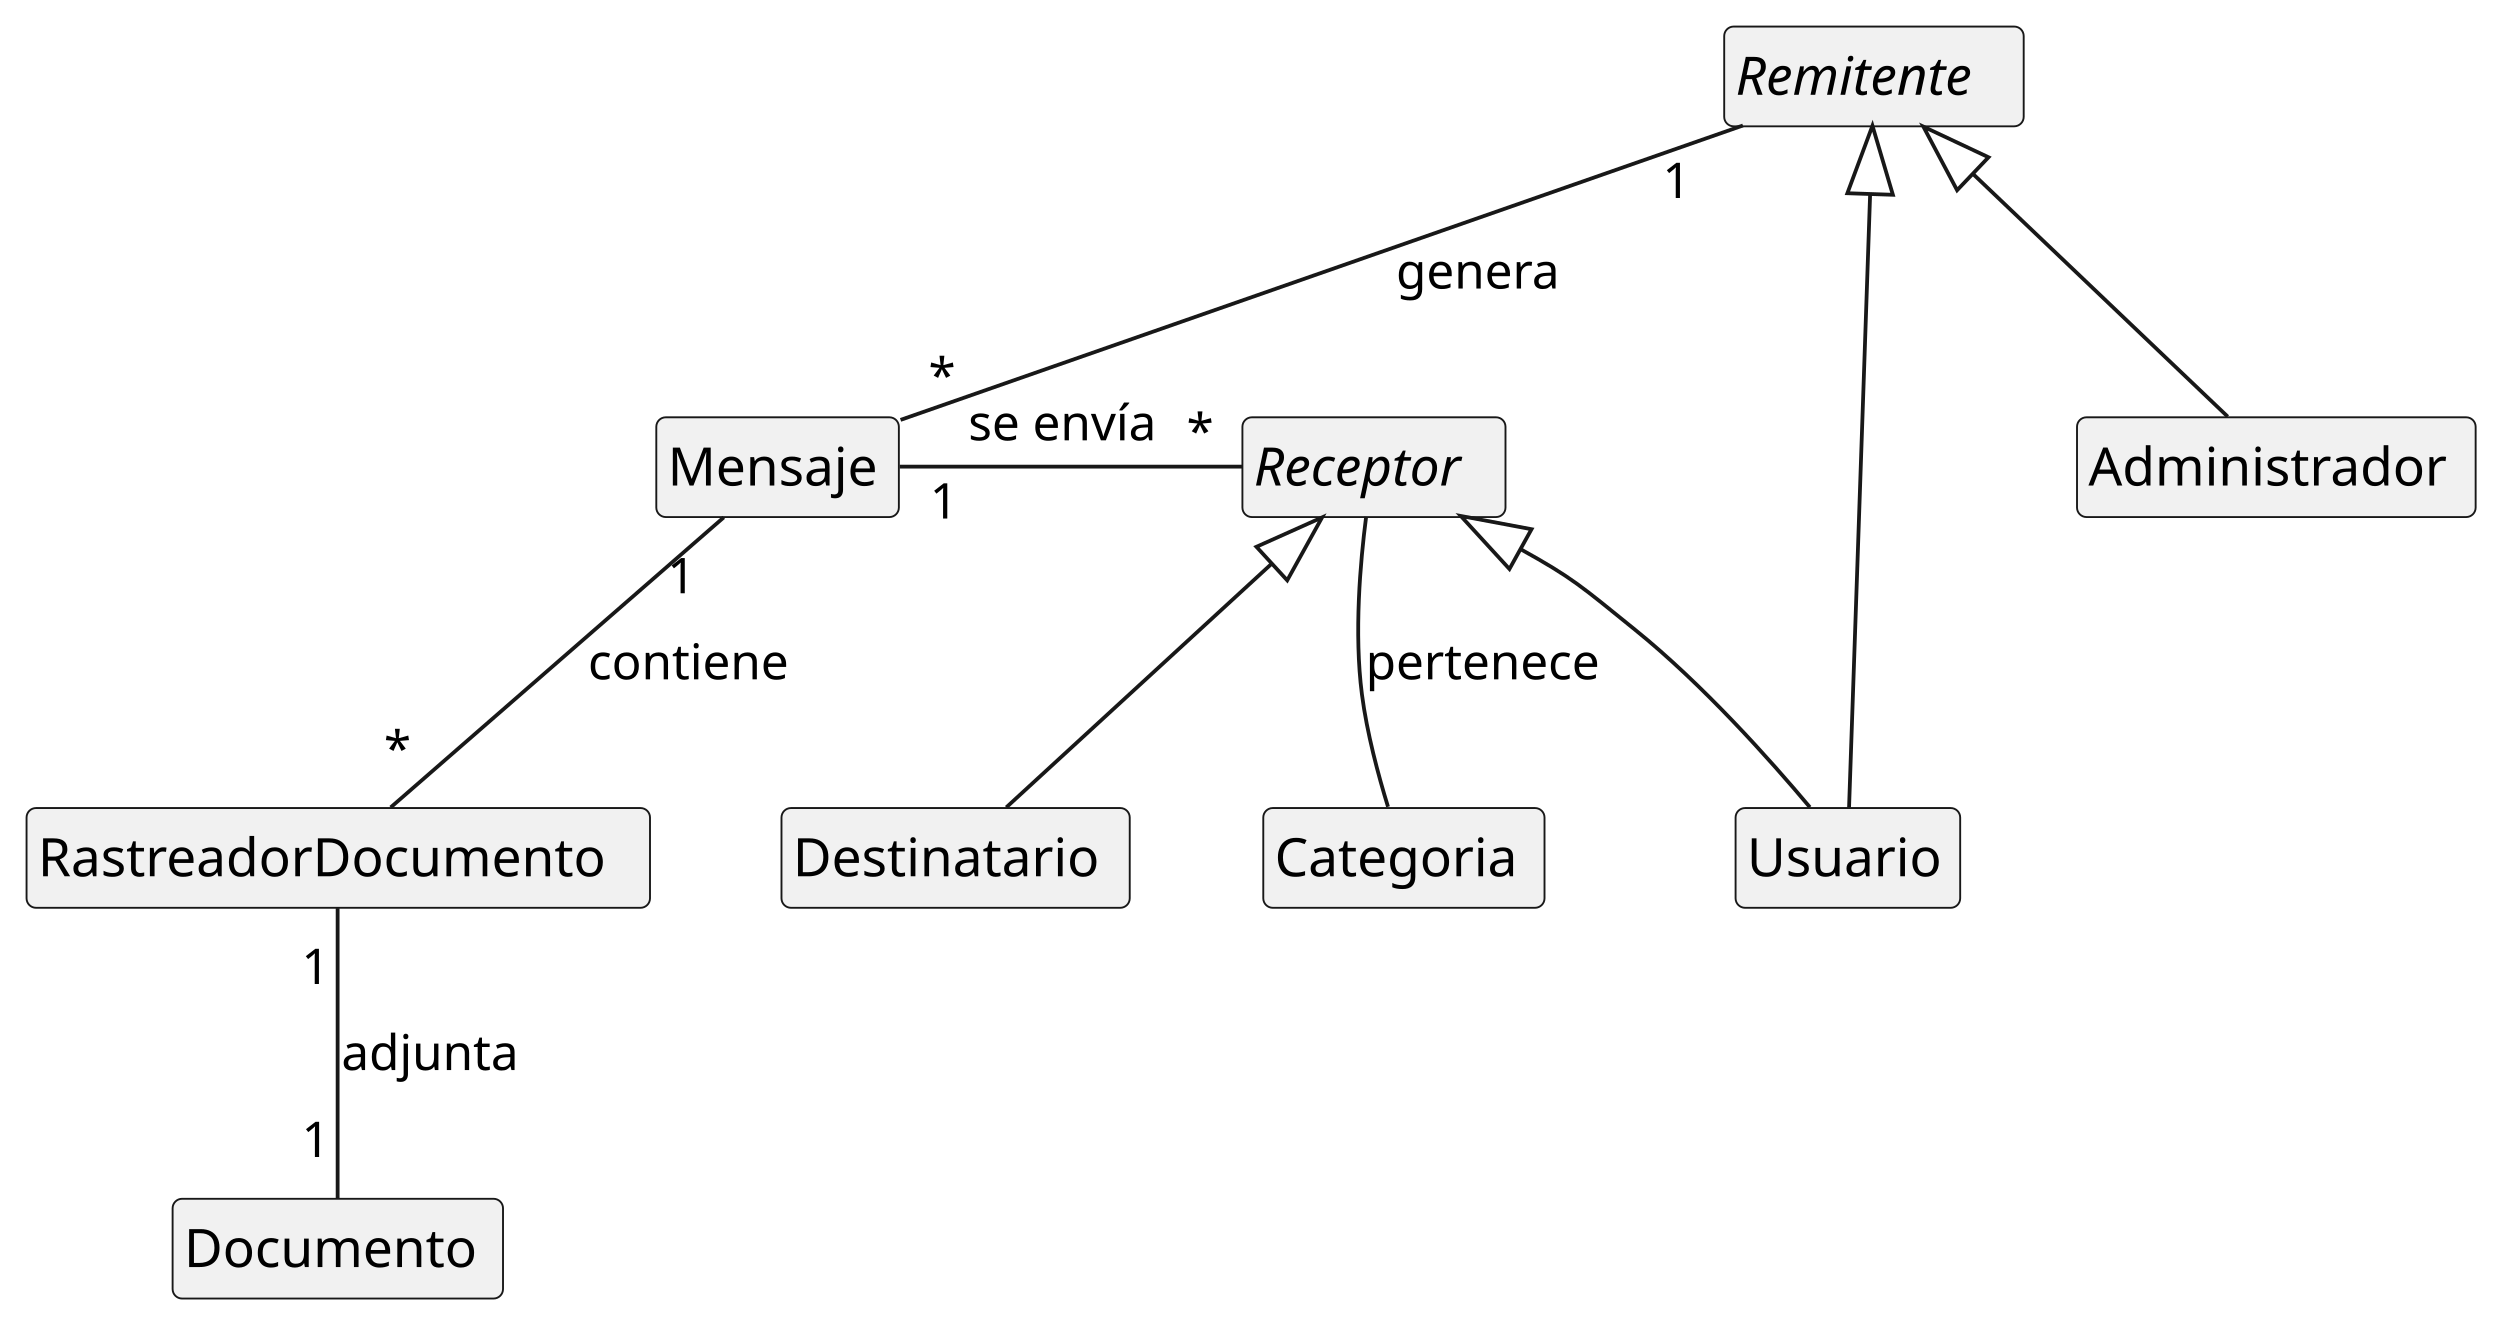
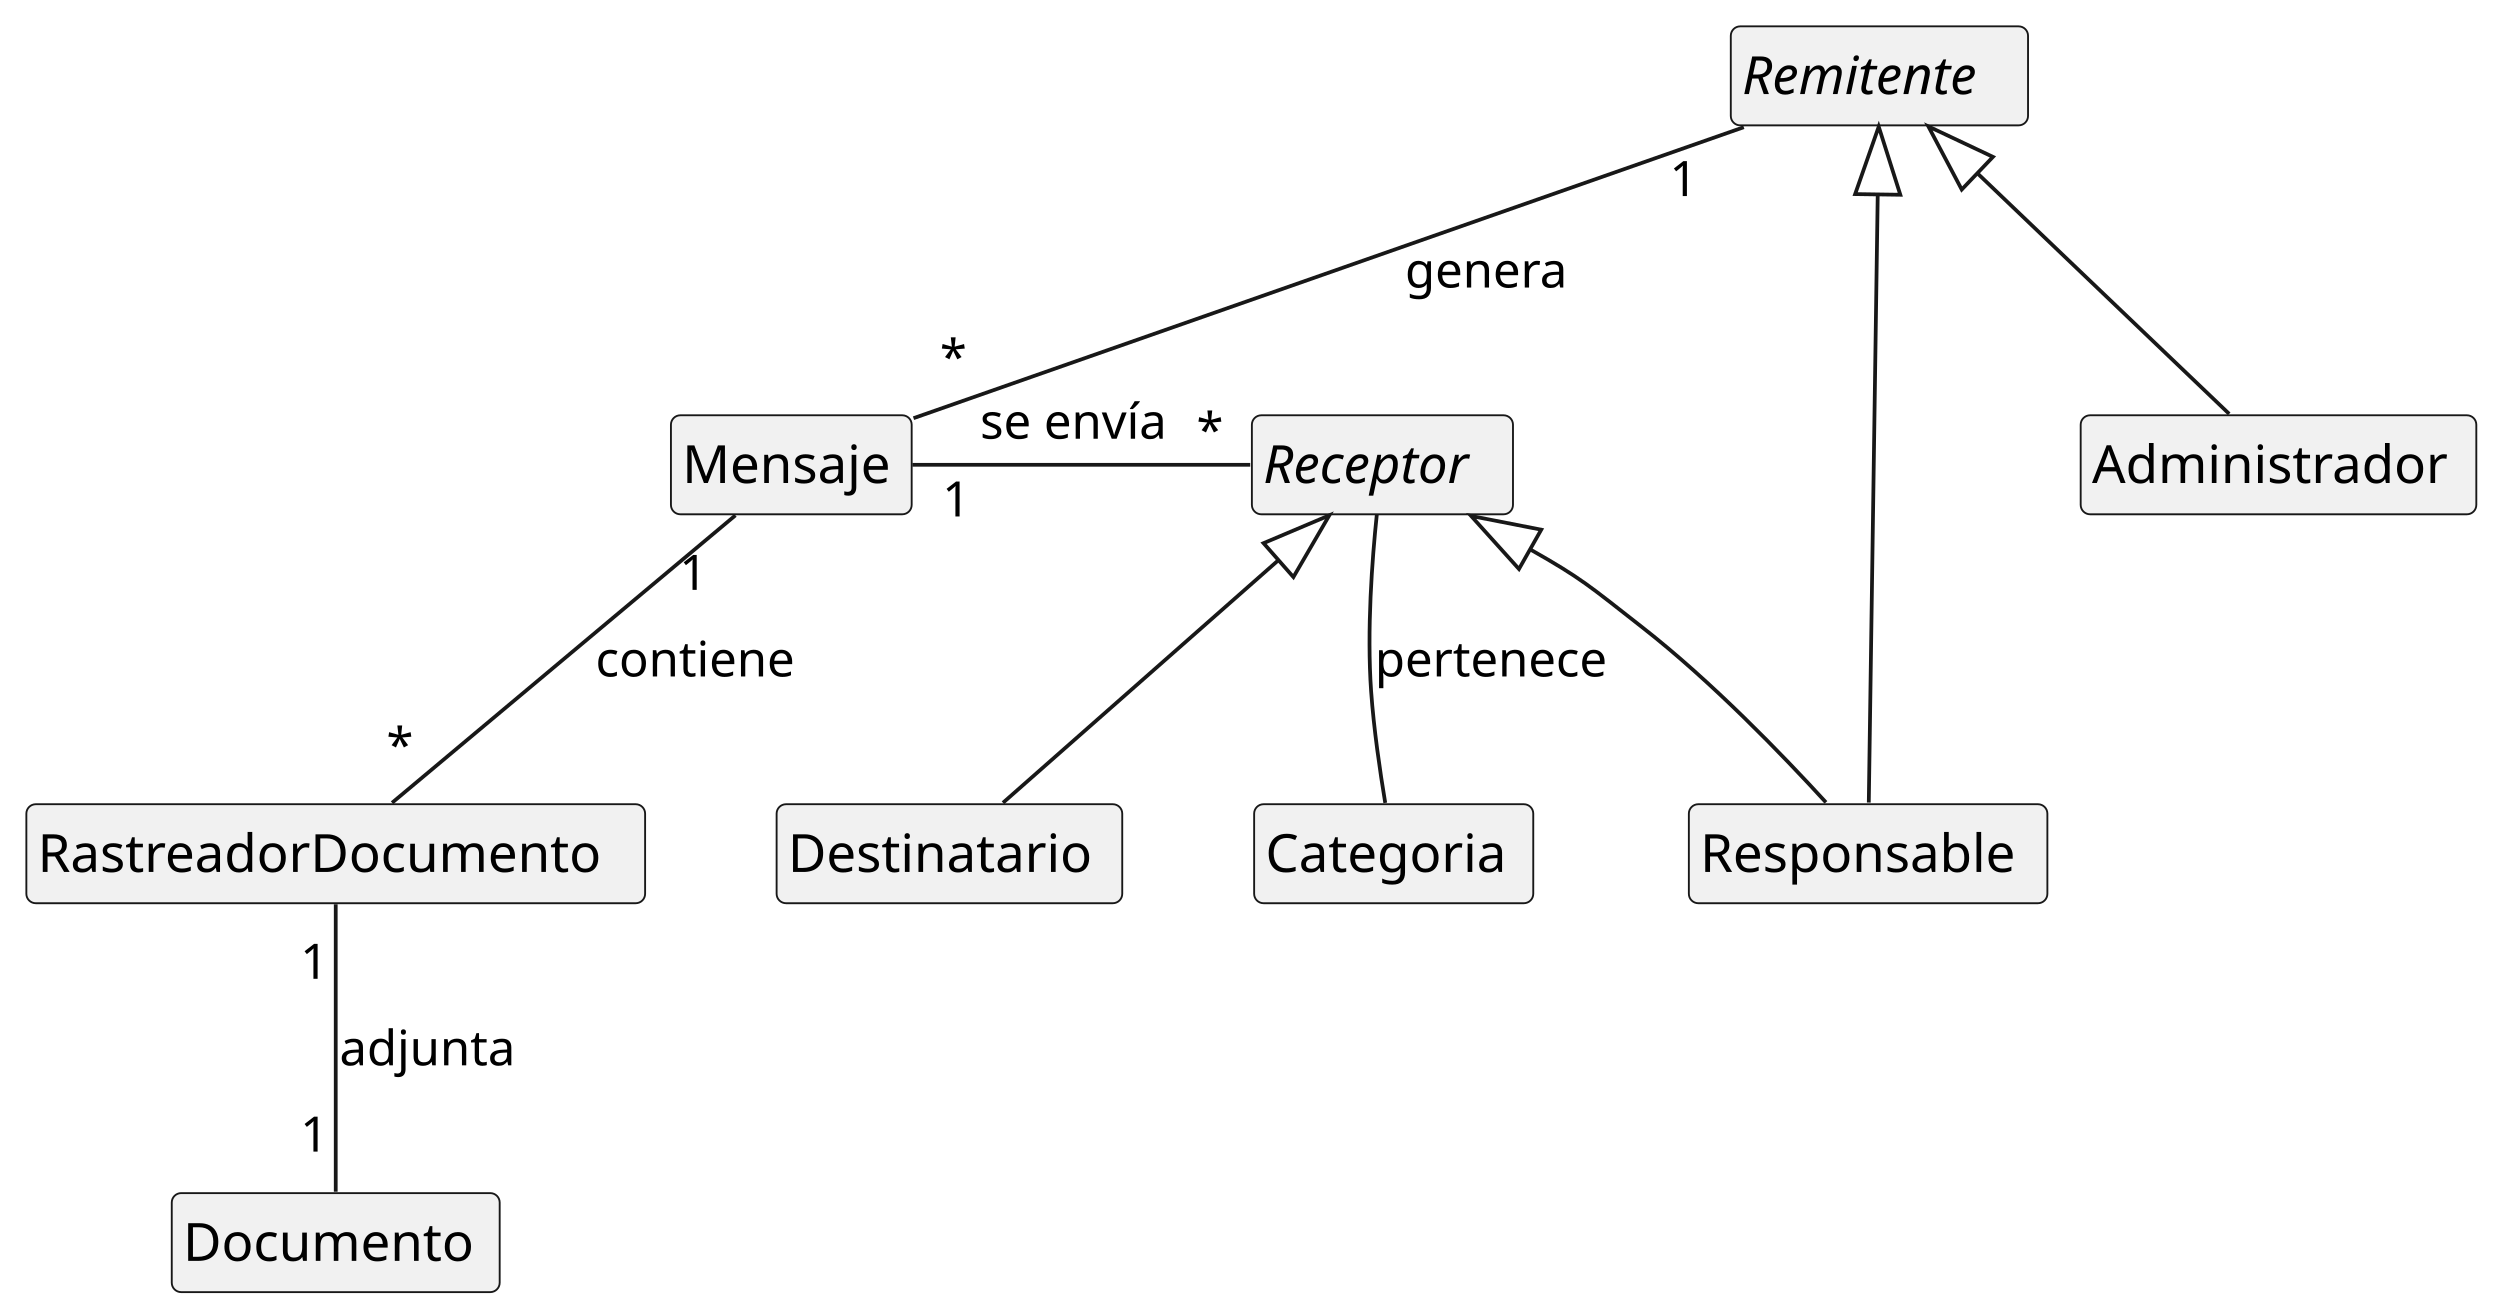
- <svg xmlns="http://www.w3.org/2000/svg" contentStyleType="text/css" height="348px" preserveAspectRatio="none" style="width:659px;height:348px;background:#FFFFFF;" version="1.1" viewBox="0 0 659 348" width="659px" zoomAndPan="magnify">
+ <svg xmlns="http://www.w3.org/2000/svg" contentStyleType="text/css" height="349px" preserveAspectRatio="none" style="width:664px;height:349px;background:#FFFFFF;" version="1.1" viewBox="0 0 664 349" width="664px" zoomAndPan="magnify">
  <defs />
  <g>
    <g id="elem_Remitente">
-       <rect codeLine="4" fill="#F1F1F1" height="26.297" id="Remitente" rx="2.5" ry="2.5" style="stroke:#181818;stroke-width:0.5;" width="78.946" x="454.5" y="7" />
-       <text fill="#000000" font-family="sans-serif" font-size="14" font-style="italic" lengthAdjust="spacing" textLength="72.946" x="457.5" y="24.995">Remitente</text>
+       <rect codeLine="4" fill="#F1F1F1" height="26.297" id="Remitente" rx="2.5" ry="2.5" style="stroke:#181818;stroke-width:0.5;" width="78.946" x="459.7" y="7" />
+       <text fill="#000000" font-family="sans-serif" font-size="14" font-style="italic" lengthAdjust="spacing" textLength="72.946" x="462.7" y="24.995">Remitente</text>
    </g>
    <g id="elem_Mensaje">
-       <rect codeLine="6" fill="#F1F1F1" height="26.297" id="Mensaje" rx="2.5" ry="2.5" style="stroke:#181818;stroke-width:0.5;" width="63.941" x="173" y="110" />
-       <text fill="#000000" font-family="sans-serif" font-size="14" lengthAdjust="spacing" textLength="57.941" x="176" y="127.995">Mensaje</text>
+       <rect codeLine="6" fill="#F1F1F1" height="26.297" id="Mensaje" rx="2.5" ry="2.5" style="stroke:#181818;stroke-width:0.5;" width="63.941" x="178.2" y="110.3" />
+       <text fill="#000000" font-family="sans-serif" font-size="14" lengthAdjust="spacing" textLength="57.941" x="181.2" y="128.295">Mensaje</text>
    </g>
-     <g id="elem_Usuario">
-       <rect codeLine="8" fill="#F1F1F1" height="26.297" id="Usuario" rx="2.5" ry="2.5" style="stroke:#181818;stroke-width:0.5;" width="59.204" x="457.5" y="213" />
-       <text fill="#000000" font-family="sans-serif" font-size="14" lengthAdjust="spacing" textLength="53.204" x="460.5" y="230.995">Usuario</text>
+     <g id="elem_Responsable">
+       <rect codeLine="8" fill="#F1F1F1" height="26.297" id="Responsable" rx="2.5" ry="2.5" style="stroke:#181818;stroke-width:0.5;" width="95.223" x="448.56" y="213.6" />
+       <text fill="#000000" font-family="sans-serif" font-size="14" lengthAdjust="spacing" textLength="89.223" x="451.56" y="231.595">Responsable</text>
    </g>
    <g id="elem_RastreadorDocumento">
-       <rect codeLine="10" fill="#F1F1F1" height="26.297" id="RastreadorDocumento" rx="2.5" ry="2.5" style="stroke:#181818;stroke-width:0.5;" width="164.341" x="7" y="213" />
-       <text fill="#000000" font-family="sans-serif" font-size="14" lengthAdjust="spacing" textLength="158.341" x="10" y="230.995">RastreadorDocumento</text>
+       <rect codeLine="10" fill="#F1F1F1" height="26.297" id="RastreadorDocumento" rx="2.5" ry="2.5" style="stroke:#181818;stroke-width:0.5;" width="164.341" x="7" y="213.6" />
+       <text fill="#000000" font-family="sans-serif" font-size="14" lengthAdjust="spacing" textLength="158.341" x="10" y="231.595">RastreadorDocumento</text>
    </g>
    <g id="elem_Receptor">
-       <rect codeLine="12" fill="#F1F1F1" height="26.297" id="Receptor" rx="2.5" ry="2.5" style="stroke:#181818;stroke-width:0.5;" width="69.349" x="327.5" y="110" />
-       <text fill="#000000" font-family="sans-serif" font-size="14" font-style="italic" lengthAdjust="spacing" textLength="63.349" x="330.5" y="127.995">Receptor</text>
+       <rect codeLine="12" fill="#F1F1F1" height="26.297" id="Receptor" rx="2.5" ry="2.5" style="stroke:#181818;stroke-width:0.5;" width="69.349" x="332.5" y="110.3" />
+       <text fill="#000000" font-family="sans-serif" font-size="14" font-style="italic" lengthAdjust="spacing" textLength="63.349" x="335.5" y="128.295">Receptor</text>
    </g>
    <g id="elem_Destinatario">
-       <rect codeLine="14" fill="#F1F1F1" height="26.297" id="Destinatario" rx="2.5" ry="2.5" style="stroke:#181818;stroke-width:0.5;" width="91.798" x="206" y="213" />
-       <text fill="#000000" font-family="sans-serif" font-size="14" lengthAdjust="spacing" textLength="85.798" x="209" y="230.995">Destinatario</text>
+       <rect codeLine="14" fill="#F1F1F1" height="26.297" id="Destinatario" rx="2.5" ry="2.5" style="stroke:#181818;stroke-width:0.5;" width="91.798" x="206.27" y="213.6" />
+       <text fill="#000000" font-family="sans-serif" font-size="14" lengthAdjust="spacing" textLength="85.798" x="209.27" y="231.595">Destinatario</text>
    </g>
    <g id="elem_Administrador">
-       <rect codeLine="16" fill="#F1F1F1" height="26.297" id="Administrador" rx="2.5" ry="2.5" style="stroke:#181818;stroke-width:0.5;" width="105.08" x="547.5" y="110" />
-       <text fill="#000000" font-family="sans-serif" font-size="14" lengthAdjust="spacing" textLength="99.08" x="550.5" y="127.995">Administrador</text>
+       <rect codeLine="16" fill="#F1F1F1" height="26.297" id="Administrador" rx="2.5" ry="2.5" style="stroke:#181818;stroke-width:0.5;" width="105.08" x="552.63" y="110.3" />
+       <text fill="#000000" font-family="sans-serif" font-size="14" lengthAdjust="spacing" textLength="99.08" x="555.63" y="128.295">Administrador</text>
    </g>
    <g id="elem_Categoria">
-       <rect codeLine="18" fill="#F1F1F1" height="26.297" id="Categoria" rx="2.5" ry="2.5" style="stroke:#181818;stroke-width:0.5;" width="74.134" x="333" y="213" />
-       <text fill="#000000" font-family="sans-serif" font-size="14" lengthAdjust="spacing" textLength="68.134" x="336" y="230.995">Categoria</text>
+       <rect codeLine="18" fill="#F1F1F1" height="26.297" id="Categoria" rx="2.5" ry="2.5" style="stroke:#181818;stroke-width:0.5;" width="74.134" x="333.1" y="213.6" />
+       <text fill="#000000" font-family="sans-serif" font-size="14" lengthAdjust="spacing" textLength="68.134" x="336.1" y="231.595">Categoria</text>
    </g>
    <g id="elem_Documento">
-       <rect codeLine="20" fill="#F1F1F1" height="26.297" id="Documento" rx="2.5" ry="2.5" style="stroke:#181818;stroke-width:0.5;" width="87.095" x="45.5" y="316" />
-       <text fill="#000000" font-family="sans-serif" font-size="14" lengthAdjust="spacing" textLength="81.095" x="48.5" y="333.995">Documento</text>
+       <rect codeLine="20" fill="#F1F1F1" height="26.297" id="Documento" rx="2.5" ry="2.5" style="stroke:#181818;stroke-width:0.5;" width="87.095" x="45.62" y="316.89" />
+       <text fill="#000000" font-family="sans-serif" font-size="14" lengthAdjust="spacing" textLength="81.095" x="48.62" y="334.885">Documento</text>
    </g>
    <g id="link_Remitente_Administrador">
-       <path codeLine="22" d="M520.03,45.798 C540.48,65.288 566.91,90.47 587.23,109.83 " fill="none" id="Remitente-backto-Administrador" style="stroke:#181818;stroke-width:1.0;" />
-       <polygon fill="none" points="507,33.38,515.891,50.142,524.17,41.455,507,33.38" style="stroke:#181818;stroke-width:1.0;" />
+       <path codeLine="22" d="M525.183,46.007 C545.523,65.447 571.66,90.42 592.07,109.93 " fill="none" id="Remitente-backto-Administrador" style="stroke:#181818;stroke-width:1.0;" />
+       <polygon fill="none" points="512.17,33.57,521.037,50.344,529.328,41.669,512.17,33.57" style="stroke:#181818;stroke-width:1.0;" />
    </g>
-     <g id="link_Remitente_Usuario">
-       <path codeLine="23" d="M492.965,51.139 C491.725,87.419 488.66,176.71 487.41,212.91 " fill="none" id="Remitente-backto-Usuario" style="stroke:#181818;stroke-width:1.0;" />
-       <polygon fill="none" points="493.58,33.15,486.969,50.934,498.962,51.344,493.58,33.15" style="stroke:#181818;stroke-width:1.0;" />
+     <g id="link_Remitente_Responsable">
+       <path codeLine="23" d="M498.724,51.638 C498.184,88.168 496.89,176.51 496.35,213.16 " fill="none" id="Remitente-backto-Responsable" style="stroke:#181818;stroke-width:1.0;" />
+       <polygon fill="none" points="498.99,33.64,492.725,51.549,504.723,51.727,498.99,33.64" style="stroke:#181818;stroke-width:1.0;" />
    </g>
    <g id="link_Receptor_Destinatario">
-       <path codeLine="25" d="M335.253,148.556 C314.033,168.046 286.34,193.47 265.25,212.83 " fill="none" id="Receptor-backto-Destinatario" style="stroke:#181818;stroke-width:1.0;" />
-       <polygon fill="none" points="348.51,136.38,331.195,144.137,339.312,152.975,348.51,136.38" style="stroke:#181818;stroke-width:1.0;" />
+       <path codeLine="25" d="M339.563,148.768 C317.493,168.208 288.53,193.72 266.39,213.22 " fill="none" id="Receptor-backto-Destinatario" style="stroke:#181818;stroke-width:1.0;" />
+       <polygon fill="none" points="353.07,136.87,335.597,144.265,343.529,153.27,353.07,136.87" style="stroke:#181818;stroke-width:1.0;" />
    </g>
-     <g id="link_Receptor_Usuario">
-       <path codeLine="26" d="M400.799,144.745 C414.709,152.465 416.71,154.46 431,166 C448.8,180.37 466.5,200.18 477.09,212.79 " fill="none" id="Receptor-backto-Usuario" style="stroke:#181818;stroke-width:1.0;" />
-       <polygon fill="none" points="385.06,136.01,397.887,149.991,403.71,139.499,385.06,136.01" style="stroke:#181818;stroke-width:1.0;" />
+     <g id="link_Receptor_Responsable">
+       <path codeLine="26" d="M406.394,145.908 C420.154,153.698 421.9,155.45 436.17,166.6 C454.61,181.01 473.44,200.51 484.97,213.11 " fill="none" id="Receptor-backto-Responsable" style="stroke:#181818;stroke-width:1.0;" />
+       <polygon fill="none" points="390.73,137.04,403.438,151.129,409.35,140.687,390.73,137.04" style="stroke:#181818;stroke-width:1.0;" />
    </g>
    <g id="link_Receptor_Categoria">
-       <path codeLine="27" d="M360.11,136.25 C358.56,148.22 356.93,166.93 359,183 C360.31,193.17 363.33,204.39 365.88,212.67 " fill="none" id="Receptor-Categoria" style="stroke:#181818;stroke-width:1.0;" />
-       <text fill="#000000" font-family="sans-serif" font-size="13" lengthAdjust="spacing" textLength="66.073" x="360" y="179.067">pertenece</text>
+       <path codeLine="27" d="M365.68,136.69 C364.43,148.66 363.02,167.39 364.17,183.6 C364.88,193.62 366.53,204.89 367.92,213.25 " fill="none" id="Receptor-Categoria" style="stroke:#181818;stroke-width:1.0;" />
+       <text fill="#000000" font-family="sans-serif" font-size="13" lengthAdjust="spacing" textLength="66.073" x="365.17" y="179.667">pertenece</text>
    </g>
    <g id="link_Remitente_Mensaje">
-       <path codeLine="29" d="M459.43,33.08 C403.09,52.77 292.29,91.5 237.39,110.68 " fill="none" id="Remitente-Mensaje" style="stroke:#181818;stroke-width:1.0;" />
-       <text fill="#000000" font-family="sans-serif" font-size="13" lengthAdjust="spacing" textLength="45.798" x="368" y="76.067">genera</text>
-       <text fill="#000000" font-family="sans-serif" font-size="13" lengthAdjust="spacing" textLength="8.271" x="438.227" y="52.193">1</text>
-       <text fill="#000000" font-family="sans-serif" font-size="13" lengthAdjust="spacing" textLength="6.5" x="244.747" y="103.642">*</text>
+       <path codeLine="29" d="M463.15,33.78 C406.41,53.66 297.08,91.99 242.63,111.07 " fill="none" id="Remitente-Mensaje" style="stroke:#181818;stroke-width:1.0;" />
+       <text fill="#000000" font-family="sans-serif" font-size="13" lengthAdjust="spacing" textLength="45.798" x="373.17" y="76.367">genera</text>
+       <text fill="#000000" font-family="sans-serif" font-size="13" lengthAdjust="spacing" textLength="8.271" x="443.433" y="52.074">1</text>
+       <text fill="#000000" font-family="sans-serif" font-size="13" lengthAdjust="spacing" textLength="6.5" x="249.628" y="99.469">*</text>
    </g>
    <g id="link_Mensaje_RastreadorDocumento">
-       <path codeLine="31" d="M190.78,136.38 C168.39,155.87 125.21,193.47 102.98,212.83 " fill="none" id="Mensaje-RastreadorDocumento" style="stroke:#181818;stroke-width:1.0;" />
-       <text fill="#000000" font-family="sans-serif" font-size="13" lengthAdjust="spacing" textLength="56.285" x="155" y="179.067">contiene</text>
-       <text fill="#000000" font-family="sans-serif" font-size="13" lengthAdjust="spacing" textLength="8.271" x="175.897" y="156.376">1</text>
-       <text fill="#000000" font-family="sans-serif" font-size="13" lengthAdjust="spacing" textLength="6.5" x="101.197" y="201.985">*</text>
+       <path codeLine="31" d="M195.33,136.87 C172.11,156.31 127.43,193.72 104.13,213.22 " fill="none" id="Mensaje-RastreadorDocumento" style="stroke:#181818;stroke-width:1.0;" />
+       <text fill="#000000" font-family="sans-serif" font-size="13" lengthAdjust="spacing" textLength="56.285" x="158.17" y="179.667">contiene</text>
+       <text fill="#000000" font-family="sans-serif" font-size="13" lengthAdjust="spacing" textLength="8.271" x="180.433" y="156.676">1</text>
+       <text fill="#000000" font-family="sans-serif" font-size="13" lengthAdjust="spacing" textLength="6.5" x="102.632" y="202.557">*</text>
    </g>
    <g id="link_Mensaje_Receptor">
-       <path codeLine="33" d="M237.15,123 C263.44,123 300.52,123 327.44,123 " fill="none" id="Mensaje-Receptor" style="stroke:#181818;stroke-width:1.0;" />
-       <text fill="#000000" font-family="sans-serif" font-size="13" lengthAdjust="spacing" textLength="54.412" x="255.25" y="116.067">se envía</text>
-       <text fill="#000000" font-family="sans-serif" font-size="13" lengthAdjust="spacing" textLength="8.271" x="245.094" y="136.69">1</text>
-       <text fill="#000000" font-family="sans-serif" font-size="13" lengthAdjust="spacing" textLength="6.5" x="312.772" y="118.314">*</text>
+       <path codeLine="33" d="M242.32,123.45 C268.43,123.45 305.19,123.45 332.06,123.45 " fill="none" id="Mensaje-Receptor" style="stroke:#181818;stroke-width:1.0;" />
+       <text fill="#000000" font-family="sans-serif" font-size="13" lengthAdjust="spacing" textLength="54.412" x="260.32" y="116.517">se envía</text>
+       <text fill="#000000" font-family="sans-serif" font-size="13" lengthAdjust="spacing" textLength="8.271" x="250.257" y="137.172">1</text>
+       <text fill="#000000" font-family="sans-serif" font-size="13" lengthAdjust="spacing" textLength="6.5" x="317.777" y="118.891">*</text>
    </g>
    <g id="link_RastreadorDocumento_Documento">
-       <path codeLine="35" d="M89,239.38 C89,258.87 89,296.47 89,315.83 " fill="none" id="RastreadorDocumento-Documento" style="stroke:#181818;stroke-width:1.0;" />
-       <text fill="#000000" font-family="sans-serif" font-size="13" lengthAdjust="spacing" textLength="49.372" x="90" y="282.067">adjunta</text>
-       <text fill="#000000" font-family="sans-serif" font-size="13" lengthAdjust="spacing" textLength="8.271" x="79.462" y="259.376">1</text>
-       <text fill="#000000" font-family="sans-serif" font-size="13" lengthAdjust="spacing" textLength="8.271" x="79.509" y="304.985">1</text>
+       <path codeLine="35" d="M89.17,240.17 C89.17,259.61 89.17,297.02 89.17,316.52 " fill="none" id="RastreadorDocumento-Documento" style="stroke:#181818;stroke-width:1.0;" />
+       <text fill="#000000" font-family="sans-serif" font-size="13" lengthAdjust="spacing" textLength="49.372" x="90.17" y="282.957">adjunta</text>
+       <text fill="#000000" font-family="sans-serif" font-size="13" lengthAdjust="spacing" textLength="8.271" x="79.745" y="259.976">1</text>
+       <text fill="#000000" font-family="sans-serif" font-size="13" lengthAdjust="spacing" textLength="8.271" x="79.746" y="305.861">1</text>
    </g>
  </g>
</svg>
